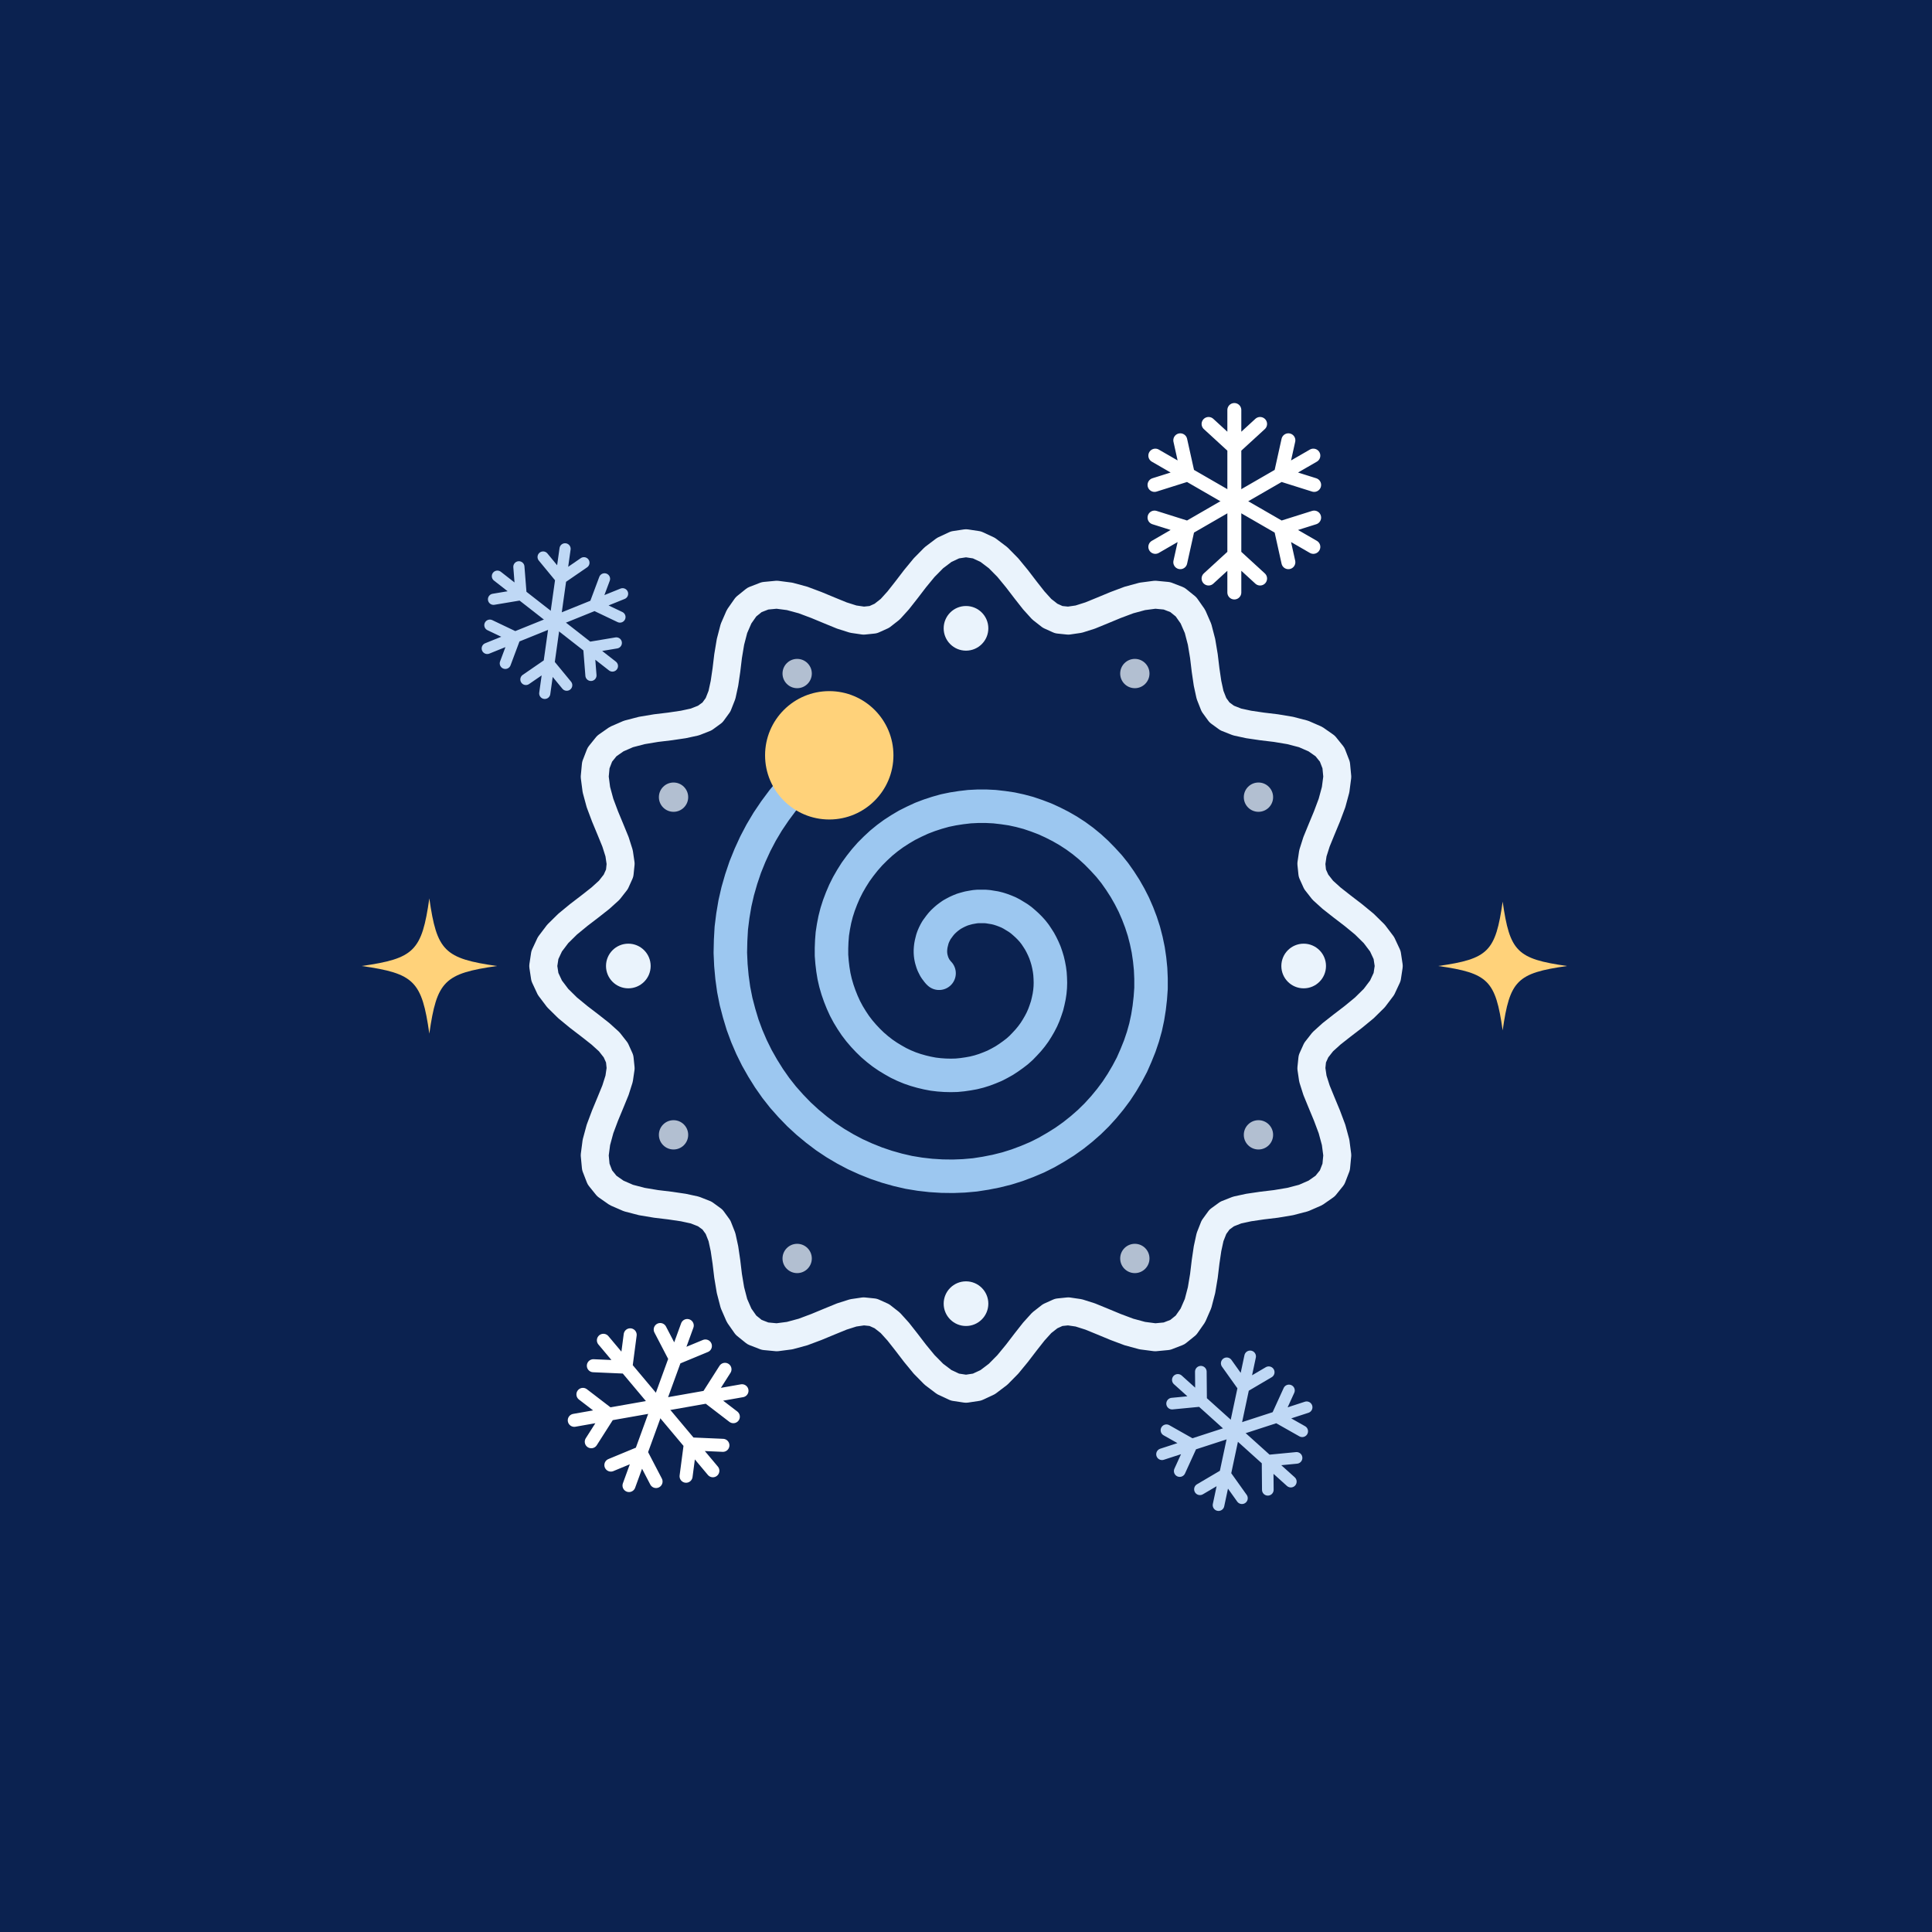
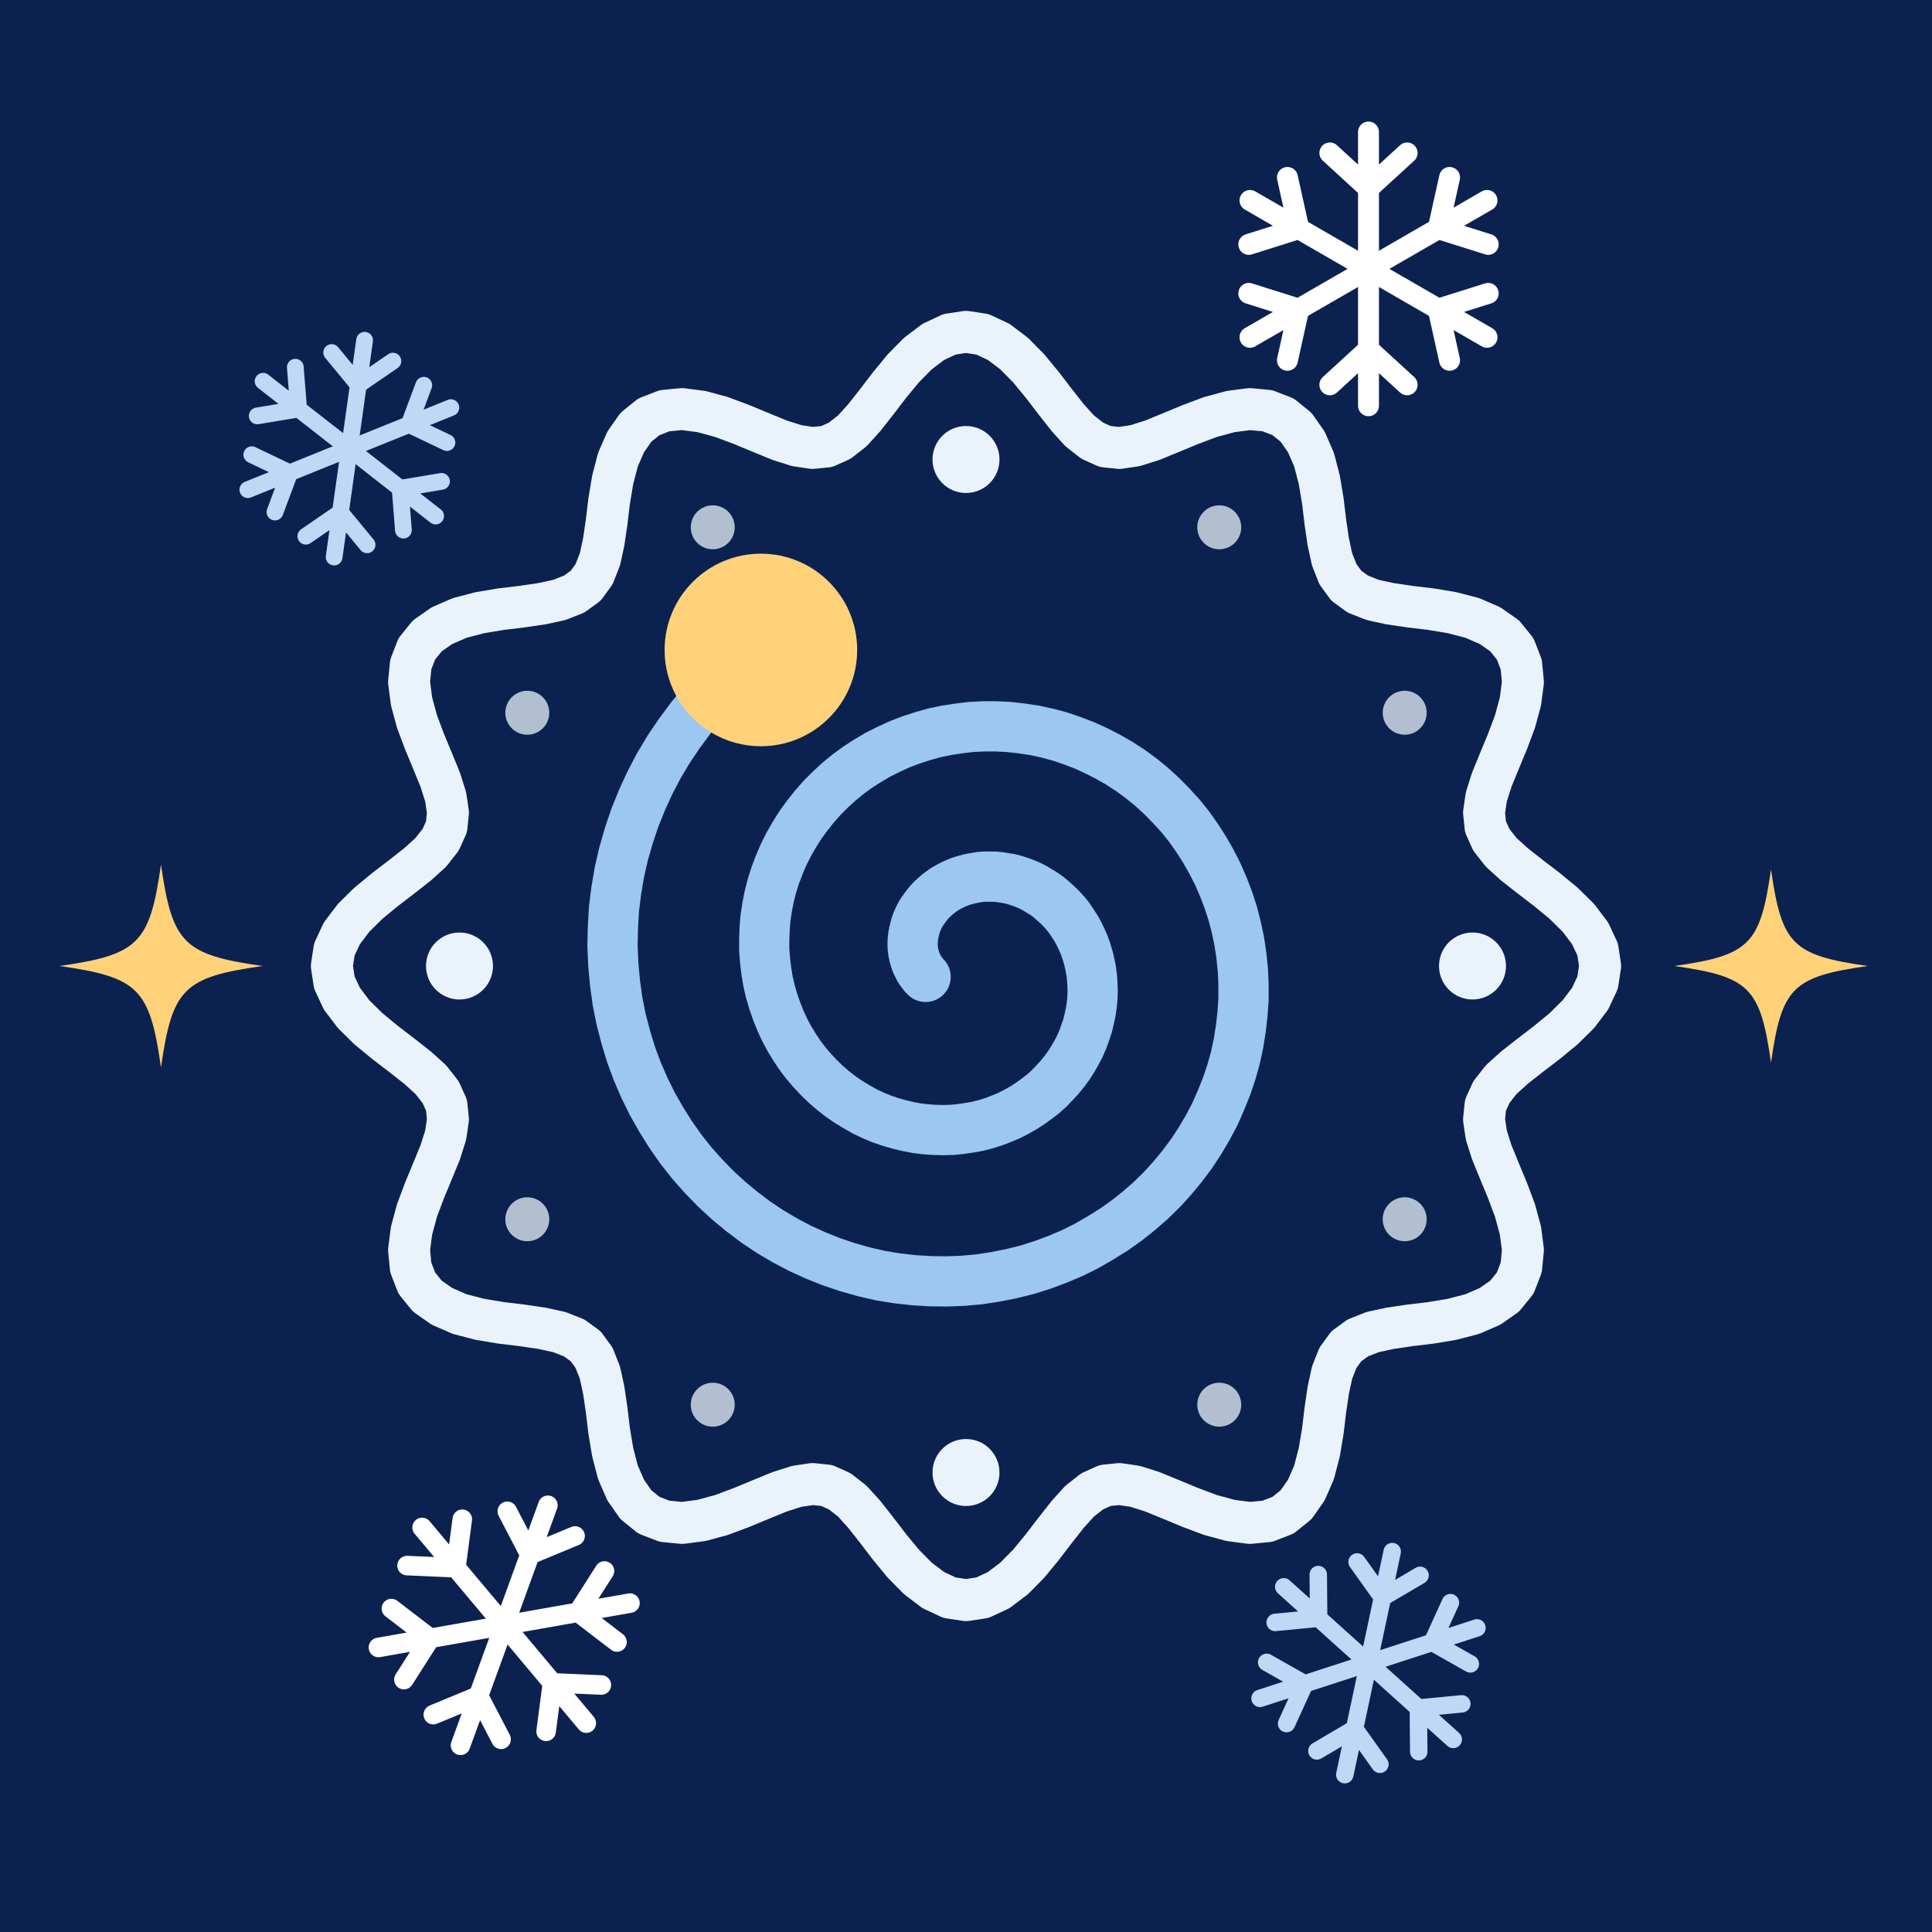
- <svg xmlns="http://www.w3.org/2000/svg" viewBox="0 0 108 108" width="512" height="512">
+ <svg xmlns="http://www.w3.org/2000/svg" viewBox="18 18 72 72" width="512" height="512">
  <rect width="108" height="108" fill="#0B2250" />
  <g transform="translate(69.00 28.02) rotate(0) scale(0.6)">
    <g transform="rotate(0)">
      <path d="M0 0 L0 -8.5 M0 -5 L-2.4 -7.2 M0 -5 L2.4 -7.2" stroke="#FFFFFF" stroke-width="1.3" stroke-linecap="round" fill="none" />
    </g>
    <g transform="rotate(60)">
      <path d="M0 0 L0 -8.5 M0 -5 L-2.4 -7.2 M0 -5 L2.4 -7.2" stroke="#FFFFFF" stroke-width="1.3" stroke-linecap="round" fill="none" />
    </g>
    <g transform="rotate(120)">
      <path d="M0 0 L0 -8.5 M0 -5 L-2.4 -7.2 M0 -5 L2.4 -7.2" stroke="#FFFFFF" stroke-width="1.3" stroke-linecap="round" fill="none" />
    </g>
    <g transform="rotate(180)">
      <path d="M0 0 L0 -8.5 M0 -5 L-2.4 -7.2 M0 -5 L2.4 -7.2" stroke="#FFFFFF" stroke-width="1.3" stroke-linecap="round" fill="none" />
    </g>
    <g transform="rotate(240)">
      <path d="M0 0 L0 -8.5 M0 -5 L-2.4 -7.2 M0 -5 L2.4 -7.2" stroke="#FFFFFF" stroke-width="1.3" stroke-linecap="round" fill="none" />
    </g>
    <g transform="rotate(300)">
      <path d="M0 0 L0 -8.5 M0 -5 L-2.4 -7.2 M0 -5 L2.4 -7.2" stroke="#FFFFFF" stroke-width="1.3" stroke-linecap="round" fill="none" />
    </g>
  </g>
  <g transform="translate(84.00 54.00) rotate(0) scale(0.4)">
    <path d="M0 -9 C1 -2 2 -1 9 0 C2 1 1 2 0 9 C-1 2 -2 1 -9 0 C-2 -1 -1 -2 0 -9 Z" fill="#FFD27A" />
  </g>
  <g transform="translate(69.00 79.98) rotate(12) scale(0.5)">
    <g transform="rotate(0)">
      <path d="M0 0 L0 -8.5 M0 -5 L-2.4 -7.2 M0 -5 L2.4 -7.2" stroke="#BFD8F5" stroke-width="1.3" stroke-linecap="round" fill="none" />
    </g>
    <g transform="rotate(60)">
      <path d="M0 0 L0 -8.5 M0 -5 L-2.4 -7.2 M0 -5 L2.4 -7.2" stroke="#BFD8F5" stroke-width="1.3" stroke-linecap="round" fill="none" />
    </g>
    <g transform="rotate(120)">
      <path d="M0 0 L0 -8.5 M0 -5 L-2.4 -7.2 M0 -5 L2.4 -7.2" stroke="#BFD8F5" stroke-width="1.3" stroke-linecap="round" fill="none" />
    </g>
    <g transform="rotate(180)">
      <path d="M0 0 L0 -8.5 M0 -5 L-2.4 -7.2 M0 -5 L2.4 -7.2" stroke="#BFD8F5" stroke-width="1.3" stroke-linecap="round" fill="none" />
    </g>
    <g transform="rotate(240)">
      <path d="M0 0 L0 -8.5 M0 -5 L-2.4 -7.2 M0 -5 L2.4 -7.2" stroke="#BFD8F5" stroke-width="1.3" stroke-linecap="round" fill="none" />
    </g>
    <g transform="rotate(300)">
      <path d="M0 0 L0 -8.5 M0 -5 L-2.4 -7.2 M0 -5 L2.4 -7.2" stroke="#BFD8F5" stroke-width="1.3" stroke-linecap="round" fill="none" />
    </g>
  </g>
  <g transform="translate(36.79 78.57) rotate(20) scale(0.56)">
    <g transform="rotate(0)">
      <path d="M0 0 L0 -8.5 M0 -5 L-2.4 -7.2 M0 -5 L2.4 -7.2" stroke="#FFFFFF" stroke-width="1.3" stroke-linecap="round" fill="none" />
    </g>
    <g transform="rotate(60)">
      <path d="M0 0 L0 -8.5 M0 -5 L-2.4 -7.2 M0 -5 L2.4 -7.2" stroke="#FFFFFF" stroke-width="1.3" stroke-linecap="round" fill="none" />
    </g>
    <g transform="rotate(120)">
      <path d="M0 0 L0 -8.5 M0 -5 L-2.4 -7.2 M0 -5 L2.4 -7.2" stroke="#FFFFFF" stroke-width="1.3" stroke-linecap="round" fill="none" />
    </g>
    <g transform="rotate(180)">
      <path d="M0 0 L0 -8.5 M0 -5 L-2.4 -7.2 M0 -5 L2.4 -7.2" stroke="#FFFFFF" stroke-width="1.3" stroke-linecap="round" fill="none" />
    </g>
    <g transform="rotate(240)">
      <path d="M0 0 L0 -8.5 M0 -5 L-2.4 -7.2 M0 -5 L2.4 -7.2" stroke="#FFFFFF" stroke-width="1.3" stroke-linecap="round" fill="none" />
    </g>
    <g transform="rotate(300)">
      <path d="M0 0 L0 -8.5 M0 -5 L-2.4 -7.2 M0 -5 L2.4 -7.2" stroke="#FFFFFF" stroke-width="1.3" stroke-linecap="round" fill="none" />
    </g>
  </g>
  <g transform="translate(24.00 54.00) rotate(0) scale(0.42)">
    <path d="M0 -9 C1 -2 2 -1 9 0 C2 1 1 2 0 9 C-1 2 -2 1 -9 0 C-2 -1 -1 -2 0 -9 Z" fill="#FFD27A" />
  </g>
  <g transform="translate(31.02 34.72) rotate(8) scale(0.48)">
    <g transform="rotate(0)">
      <path d="M0 0 L0 -8.5 M0 -5 L-2.4 -7.2 M0 -5 L2.4 -7.2" stroke="#BFD8F5" stroke-width="1.3" stroke-linecap="round" fill="none" />
    </g>
    <g transform="rotate(60)">
      <path d="M0 0 L0 -8.5 M0 -5 L-2.4 -7.2 M0 -5 L2.4 -7.2" stroke="#BFD8F5" stroke-width="1.3" stroke-linecap="round" fill="none" />
    </g>
    <g transform="rotate(120)">
      <path d="M0 0 L0 -8.5 M0 -5 L-2.4 -7.2 M0 -5 L2.4 -7.2" stroke="#BFD8F5" stroke-width="1.3" stroke-linecap="round" fill="none" />
    </g>
    <g transform="rotate(180)">
      <path d="M0 0 L0 -8.5 M0 -5 L-2.4 -7.2 M0 -5 L2.4 -7.2" stroke="#BFD8F5" stroke-width="1.3" stroke-linecap="round" fill="none" />
    </g>
    <g transform="rotate(240)">
      <path d="M0 0 L0 -8.5 M0 -5 L-2.4 -7.2 M0 -5 L2.4 -7.2" stroke="#BFD8F5" stroke-width="1.3" stroke-linecap="round" fill="none" />
    </g>
    <g transform="rotate(300)">
      <path d="M0 0 L0 -8.5 M0 -5 L-2.4 -7.2 M0 -5 L2.4 -7.2" stroke="#BFD8F5" stroke-width="1.3" stroke-linecap="round" fill="none" />
    </g>
  </g>
  <g transform="translate(54 54) scale(0.78) translate(-54 -54)">
    <path d="M54.00 23.70 L54.79 23.82 L55.56 24.18 L56.30 24.74 L57.00 25.45 L57.65 26.24 L58.27 27.05 L58.86 27.80 L59.43 28.43 L60.03 28.90 L60.65 29.18 L61.33 29.25 L62.08 29.14 L62.90 28.88 L63.78 28.52 L64.72 28.13 L65.68 27.77 L66.64 27.51 L67.56 27.39 L68.40 27.47 L69.15 27.76 L69.77 28.26 L70.26 28.96 L70.63 29.81 L70.88 30.77 L71.05 31.79 L71.17 32.79 L71.31 33.74 L71.49 34.57 L71.77 35.28 L72.17 35.83 L72.72 36.23 L73.43 36.51 L74.26 36.69 L75.21 36.83 L76.21 36.95 L77.23 37.12 L78.19 37.37 L79.04 37.74 L79.74 38.23 L80.24 38.85 L80.53 39.60 L80.61 40.44 L80.49 41.36 L80.23 42.32 L79.87 43.28 L79.48 44.22 L79.12 45.10 L78.86 45.92 L78.75 46.67 L78.82 47.35 L79.10 47.97 L79.57 48.57 L80.20 49.14 L80.95 49.73 L81.76 50.35 L82.55 51.00 L83.26 51.70 L83.82 52.44 L84.18 53.21 L84.30 54.00 L84.18 54.79 L83.82 55.56 L83.26 56.30 L82.55 57.00 L81.76 57.65 L80.95 58.27 L80.20 58.86 L79.57 59.43 L79.10 60.03 L78.82 60.65 L78.75 61.33 L78.86 62.08 L79.12 62.90 L79.48 63.78 L79.87 64.72 L80.23 65.68 L80.49 66.64 L80.61 67.56 L80.53 68.40 L80.24 69.15 L79.74 69.77 L79.04 70.26 L78.19 70.63 L77.23 70.88 L76.21 71.05 L75.21 71.17 L74.26 71.31 L73.43 71.49 L72.72 71.77 L72.17 72.17 L71.77 72.72 L71.49 73.43 L71.31 74.26 L71.17 75.21 L71.05 76.21 L70.88 77.23 L70.63 78.19 L70.26 79.04 L69.77 79.74 L69.15 80.24 L68.40 80.53 L67.56 80.61 L66.64 80.49 L65.68 80.23 L64.72 79.87 L63.78 79.48 L62.90 79.12 L62.08 78.86 L61.33 78.75 L60.65 78.82 L60.03 79.10 L59.43 79.57 L58.86 80.20 L58.27 80.95 L57.65 81.76 L57.00 82.55 L56.30 83.26 L55.56 83.82 L54.79 84.18 L54.00 84.30 L53.21 84.18 L52.44 83.82 L51.70 83.26 L51.00 82.55 L50.35 81.76 L49.73 80.95 L49.14 80.20 L48.57 79.57 L47.97 79.10 L47.35 78.82 L46.67 78.75 L45.92 78.86 L45.10 79.12 L44.22 79.48 L43.28 79.87 L42.32 80.23 L41.36 80.49 L40.44 80.61 L39.60 80.53 L38.85 80.24 L38.23 79.74 L37.74 79.04 L37.37 78.19 L37.12 77.23 L36.95 76.21 L36.83 75.21 L36.69 74.26 L36.51 73.43 L36.23 72.72 L35.83 72.17 L35.28 71.77 L34.57 71.49 L33.74 71.31 L32.79 71.17 L31.79 71.05 L30.77 70.88 L29.81 70.63 L28.96 70.26 L28.26 69.77 L27.76 69.15 L27.47 68.40 L27.39 67.56 L27.51 66.64 L27.77 65.68 L28.13 64.72 L28.52 63.78 L28.88 62.90 L29.14 62.08 L29.25 61.33 L29.18 60.65 L28.90 60.03 L28.43 59.43 L27.80 58.86 L27.05 58.27 L26.24 57.65 L25.45 57.00 L24.74 56.30 L24.18 55.56 L23.82 54.79 L23.70 54.00 L23.82 53.21 L24.18 52.44 L24.74 51.70 L25.45 51.00 L26.24 50.35 L27.05 49.73 L27.80 49.14 L28.43 48.57 L28.90 47.97 L29.18 47.35 L29.25 46.67 L29.14 45.92 L28.88 45.10 L28.52 44.22 L28.13 43.28 L27.77 42.32 L27.51 41.36 L27.39 40.44 L27.47 39.60 L27.76 38.85 L28.26 38.23 L28.96 37.74 L29.81 37.37 L30.77 37.12 L31.79 36.95 L32.79 36.83 L33.74 36.69 L34.57 36.51 L35.28 36.23 L35.83 35.83 L36.23 35.28 L36.51 34.57 L36.69 33.74 L36.83 32.79 L36.95 31.79 L37.12 30.77 L37.37 29.81 L37.74 28.96 L38.23 28.26 L38.85 27.76 L39.60 27.47 L40.44 27.39 L41.36 27.51 L42.32 27.77 L43.28 28.13 L44.22 28.52 L45.10 28.88 L45.92 29.14 L46.67 29.25 L47.35 29.18 L47.97 28.90 L48.57 28.43 L49.14 27.80 L49.73 27.05 L50.35 26.24 L51.00 25.45 L51.70 24.74 L52.44 24.18 L53.21 23.82 Z" fill="none" stroke="#EAF3FC" stroke-width="2" stroke-linejoin="round" />
    <circle cx="54" cy="29.8" r="1.60" fill="#EAF3FC" opacity="1" />
    <circle cx="66.1" cy="33.04" r="1.05" fill="#EAF3FC" opacity="0.75" />
    <circle cx="74.96" cy="41.9" r="1.05" fill="#EAF3FC" opacity="0.75" />
    <circle cx="78.2" cy="54" r="1.60" fill="#EAF3FC" opacity="1" />
    <circle cx="74.96" cy="66.1" r="1.05" fill="#EAF3FC" opacity="0.75" />
    <circle cx="66.1" cy="74.96" r="1.05" fill="#EAF3FC" opacity="0.75" />
    <circle cx="54" cy="78.2" r="1.60" fill="#EAF3FC" opacity="1" />
    <circle cx="41.9" cy="74.96" r="1.05" fill="#EAF3FC" opacity="0.75" />
    <circle cx="33.04" cy="66.1" r="1.05" fill="#EAF3FC" opacity="0.75" />
    <circle cx="29.8" cy="54" r="1.60" fill="#EAF3FC" opacity="1" />
    <circle cx="33.04" cy="41.9" r="1.05" fill="#EAF3FC" opacity="0.75" />
    <circle cx="41.9" cy="33.04" r="1.05" fill="#EAF3FC" opacity="0.75" />
    <path d="M52.07 54.52 L51.98 54.43 L51.91 54.33 L51.83 54.23 L51.76 54.12 L51.70 54.00 L51.64 53.88 L51.59 53.75 L51.55 53.62 L51.51 53.48 L51.48 53.33 L51.46 53.18 L51.45 53.03 L51.45 52.87 L51.46 52.72 L51.48 52.55 L51.51 52.39 L51.55 52.23 L51.59 52.07 L51.65 51.90 L51.72 51.74 L51.80 51.58 L51.89 51.42 L52.00 51.27 L52.11 51.12 L52.23 50.97 L52.36 50.83 L52.51 50.69 L52.66 50.56 L52.82 50.44 L52.99 50.32 L53.17 50.22 L53.36 50.12 L53.56 50.03 L53.76 49.95 L53.97 49.89 L54.19 49.83 L54.41 49.79 L54.64 49.75 L54.87 49.73 L55.11 49.73 L55.35 49.73 L55.59 49.75 L55.83 49.79 L56.08 49.83 L56.32 49.89 L56.57 49.97 L56.81 50.06 L57.05 50.16 L57.28 50.28 L57.51 50.42 L57.74 50.56 L57.96 50.72 L58.17 50.90 L58.38 51.09 L58.58 51.29 L58.77 51.50 L58.95 51.73 L59.11 51.97 L59.27 52.22 L59.41 52.48 L59.54 52.75 L59.66 53.03 L59.76 53.32 L59.85 53.62 L59.92 53.92 L59.98 54.24 L60.02 54.55 L60.04 54.87 L60.05 55.20 L60.04 55.53 L60.01 55.86 L59.96 56.19 L59.89 56.52 L59.81 56.85 L59.70 57.18 L59.58 57.51 L59.44 57.83 L59.28 58.14 L59.10 58.45 L58.91 58.75 L58.69 59.05 L58.46 59.33 L58.21 59.60 L57.95 59.87 L57.67 60.12 L57.37 60.35 L57.06 60.57 L56.74 60.78 L56.40 60.97 L56.05 61.15 L55.69 61.30 L55.32 61.44 L54.94 61.56 L54.54 61.66 L54.15 61.73 L53.74 61.79 L53.33 61.83 L52.91 61.84 L52.49 61.83 L52.07 61.80 L51.65 61.75 L51.23 61.67 L50.81 61.57 L50.39 61.45 L49.98 61.31 L49.57 61.14 L49.17 60.95 L48.78 60.73 L48.40 60.50 L48.02 60.24 L47.66 59.96 L47.31 59.66 L46.98 59.34 L46.66 59.00 L46.36 58.65 L46.07 58.27 L45.81 57.88 L45.56 57.47 L45.33 57.04 L45.13 56.60 L44.95 56.15 L44.79 55.69 L44.65 55.21 L44.54 54.73 L44.46 54.24 L44.40 53.74 L44.36 53.23 L44.36 52.72 L44.38 52.21 L44.42 51.70 L44.50 51.18 L44.60 50.67 L44.73 50.16 L44.89 49.66 L45.08 49.16 L45.29 48.67 L45.53 48.19 L45.80 47.72 L46.09 47.26 L46.41 46.82 L46.75 46.39 L47.12 45.97 L47.51 45.58 L47.92 45.20 L48.36 44.84 L48.81 44.51 L49.29 44.20 L49.78 43.91 L50.30 43.65 L50.82 43.41 L51.37 43.20 L51.92 43.02 L52.49 42.86 L53.07 42.74 L53.65 42.65 L54.25 42.58 L54.85 42.55 L55.45 42.55 L56.05 42.58 L56.66 42.65 L57.27 42.74 L57.87 42.87 L58.47 43.03 L59.06 43.23 L59.64 43.45 L60.21 43.71 L60.78 44.00 L61.32 44.31 L61.86 44.66 L62.38 45.04 L62.88 45.45 L63.35 45.88 L63.81 46.35 L64.25 46.83 L64.66 47.34 L65.04 47.88 L65.40 48.44 L65.73 49.02 L66.03 49.61 L66.30 50.23 L66.54 50.86 L66.75 51.51 L66.92 52.17 L67.06 52.84 L67.16 53.52 L67.23 54.21 L67.26 54.90 L67.26 55.60 L67.21 56.30 L67.13 57.00 L67.02 57.69 L66.87 58.39 L66.68 59.07 L66.45 59.75 L66.18 60.42 L65.89 61.08 L65.55 61.72 L65.18 62.35 L64.78 62.96 L64.34 63.55 L63.87 64.12 L63.37 64.67 L62.84 65.19 L62.28 65.68 L61.69 66.15 L61.07 66.59 L60.43 66.99 L59.77 67.37 L59.09 67.71 L58.38 68.01 L57.66 68.28 L56.93 68.51 L56.17 68.70 L55.41 68.85 L54.64 68.97 L53.85 69.04 L53.07 69.07 L52.28 69.06 L51.48 69.01 L50.69 68.92 L49.90 68.79 L49.12 68.61 L48.34 68.39 L47.57 68.13 L46.82 67.83 L46.07 67.49 L45.35 67.11 L44.64 66.69 L43.95 66.23 L43.29 65.73 L42.65 65.20 L42.03 64.63 L41.45 64.03 L40.89 63.40 L40.37 62.74 L39.88 62.04 L39.43 61.32 L39.01 60.58 L38.63 59.81 L38.29 59.02 L37.99 58.21 L37.74 57.38 L37.52 56.54 L37.35 55.68 L37.23 54.81 L37.15 53.94 L37.11 53.05 L37.13 52.17 L37.18 51.28 L37.29 50.40 L37.44 49.51 L37.64 48.64 L37.89 47.77 L38.18 46.91 L38.52 46.07 L38.90 45.24 L39.32 44.44 L39.79 43.65 L40.31 42.88 L40.86 42.14 L41.45 41.43 L42.08 40.75 L42.75 40.10 L43.46 39.48 L44.20 38.90" fill="none" stroke="#9CC7F0" stroke-width="2.4" stroke-linecap="round" stroke-linejoin="round" />
    <circle cx="44.2" cy="38.9" r="4.60" fill="#FFD27A" />
  </g>
</svg>
